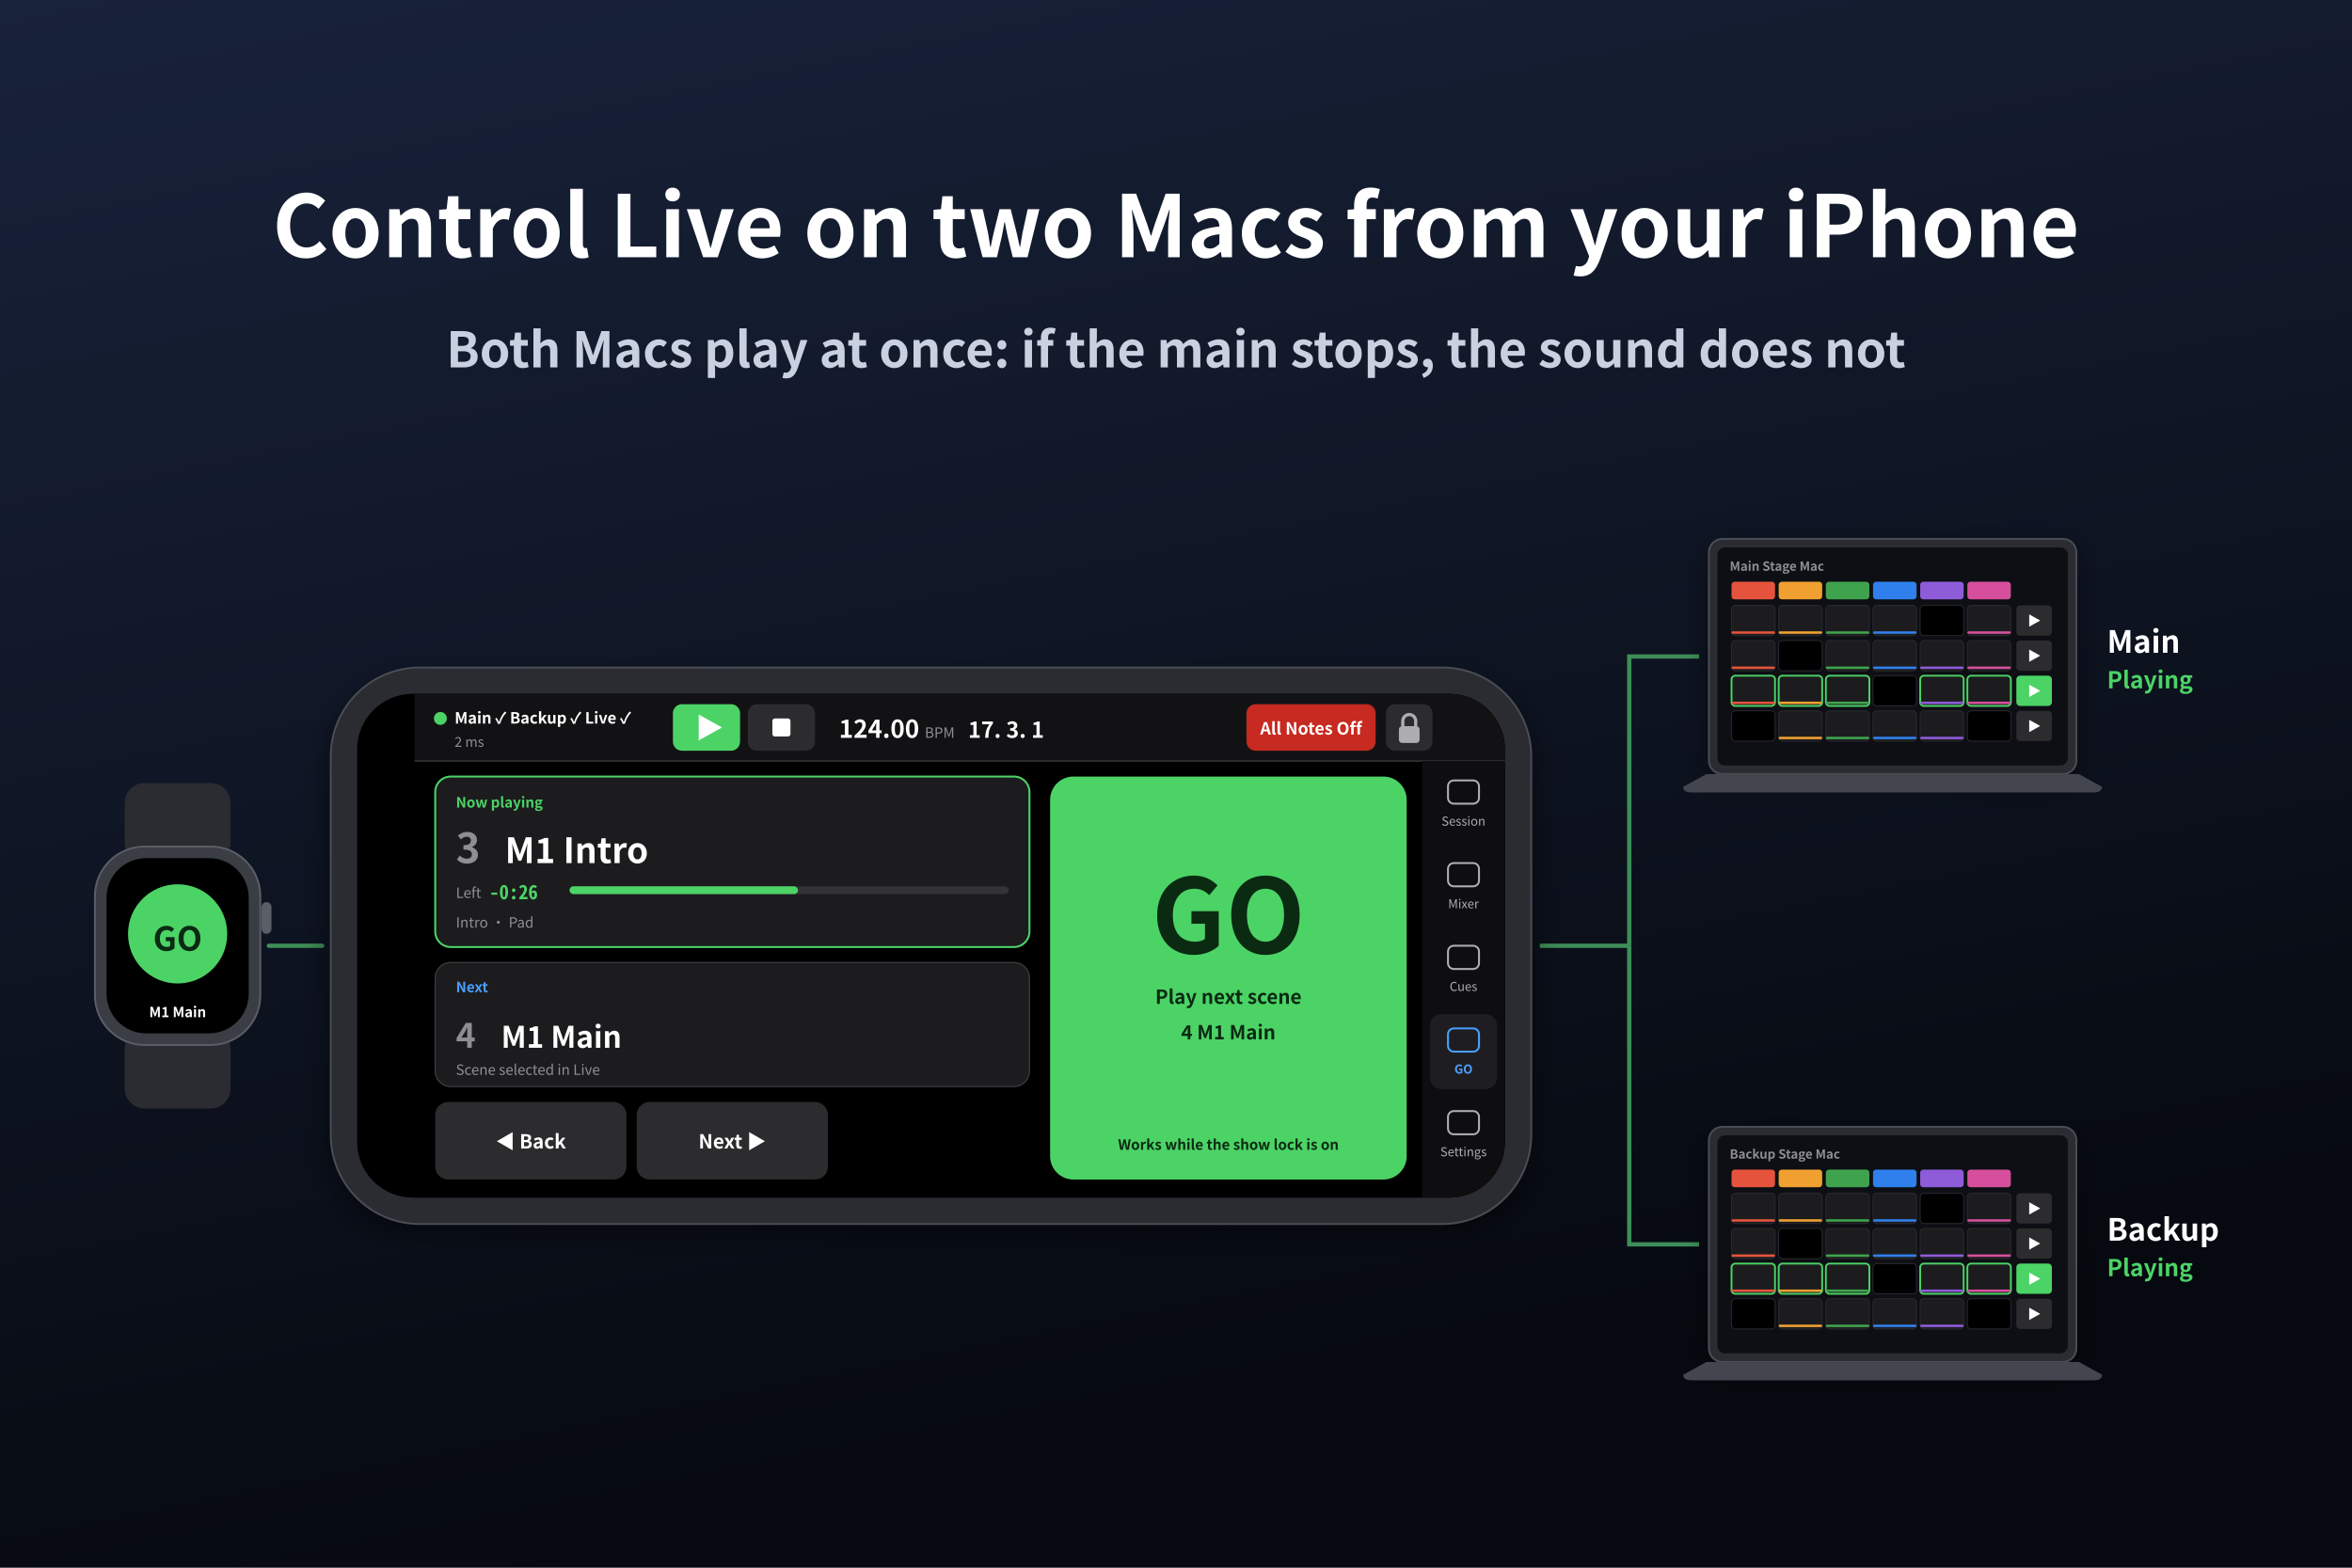
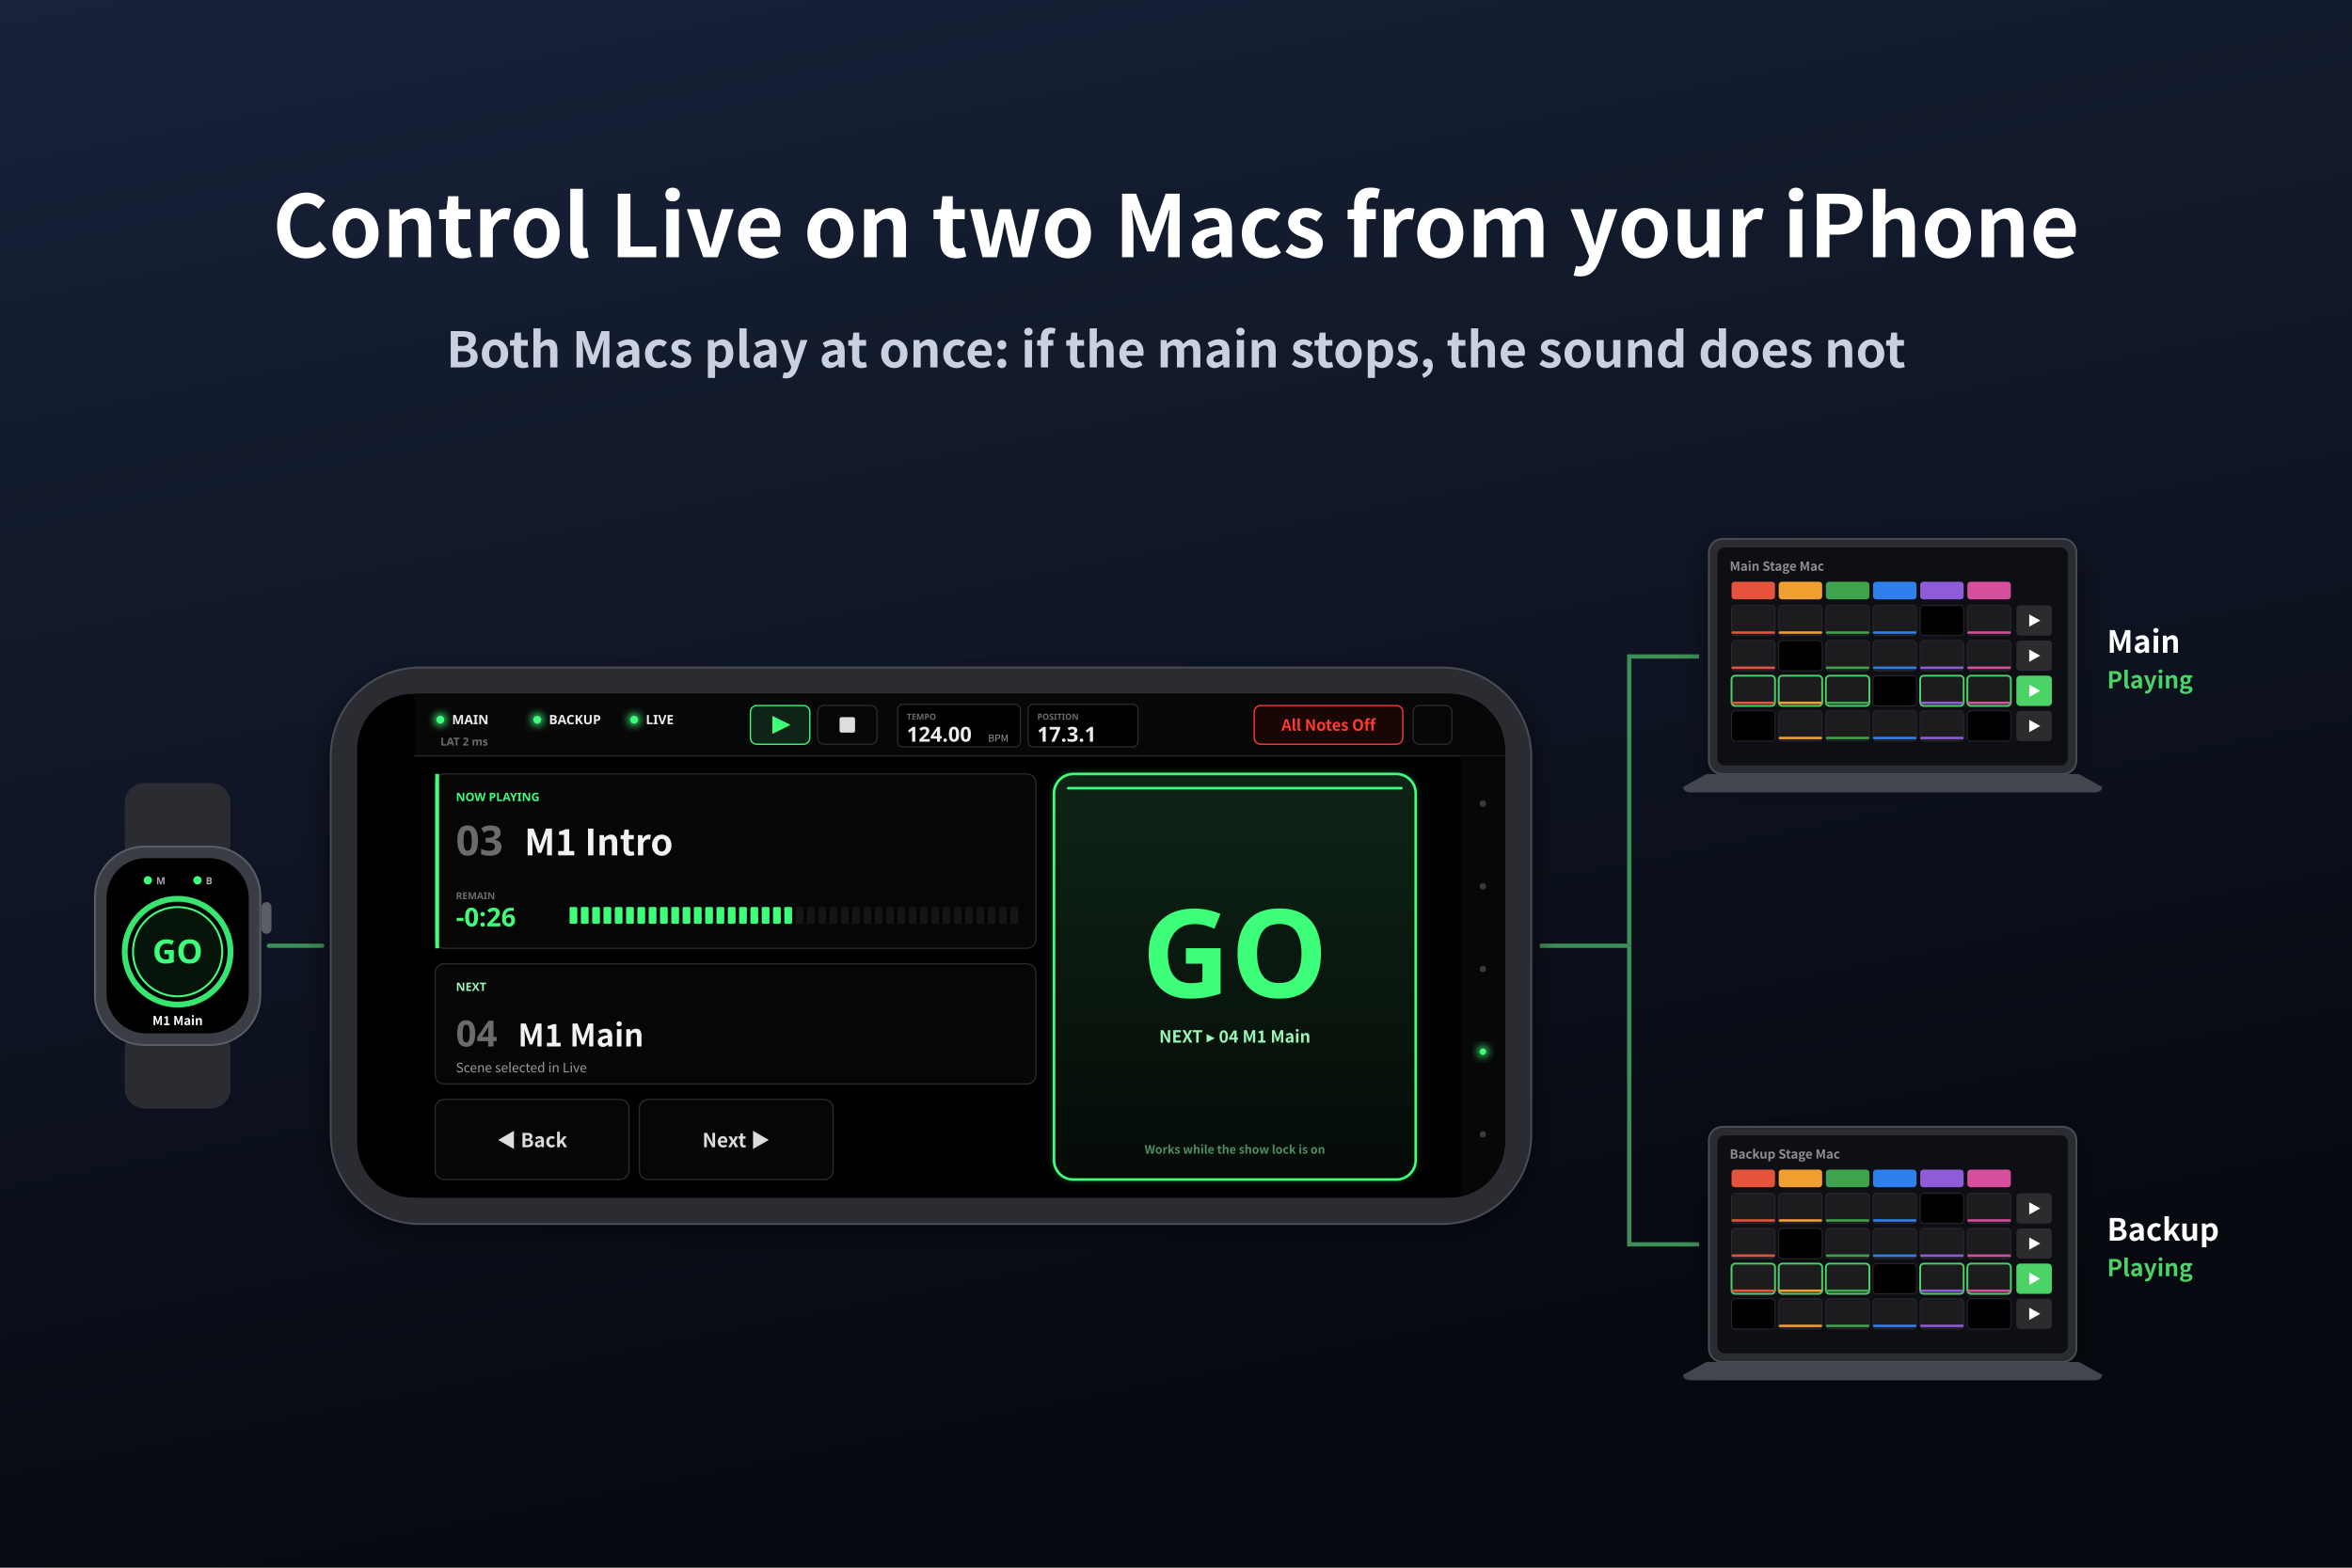
<svg xmlns="http://www.w3.org/2000/svg" width="3840" height="2560" viewBox="0 0 3840 2560">
  <defs>
    <linearGradient id="bg" x1="0" y1="0" x2="0.3" y2="1">
      <stop offset="0" stop-color="#18223A" />
      <stop offset="1" stop-color="#06090F" />
    </linearGradient>
    <filter id="soft" x="-10%" y="-10%" width="120%" height="140%">
      <feGaussianBlur stdDeviation="22" />
    </filter>
    <filter id="glow" x="-50%" y="-50%" width="200%" height="200%">
      <feGaussianBlur stdDeviation="9" />
    </filter>
  </defs>
  <rect x="0.0" y="0.0" width="3840.0" height="2560.0" rx="0.0" fill="url(#bg)" />
  <text x="1920.0" y="420.0" font-family="Noto Sans CJK JP" font-size="140" font-weight="800" fill="#FFFFFF" text-anchor="middle">Control Live on two Macs from your iPhone</text>
  <text x="1920.0" y="600.0" font-family="Noto Sans CJK JP" font-size="80" font-weight="700" fill="#C9D1E0" text-anchor="middle">Both Macs play at once: if the main stops, the sound does not</text>
  <line x1="439.0" y1="1544.4" x2="526.0" y2="1544.4" stroke="#3E8E58" stroke-width="7" stroke-linecap="round" />
  <path d="M2514.0 1544.4 H2660.0" stroke="#3E8E58" stroke-width="7" fill="none" />
  <path d="M2660.0 1544.4 V1072.0 H2774.0" stroke="#3E8E58" stroke-width="7" fill="none" />
  <path d="M2660.0 1544.4 V2032.0 H2774.0" stroke="#3E8E58" stroke-width="7" fill="none" />
  <rect x="203.6" y="1278.7" width="172.8" height="129.6" rx="32.4" fill="#2A2C31" />
  <rect x="203.6" y="1680.5" width="172.8" height="129.6" rx="32.4" fill="#2A2C31" />
  <rect x="155.0" y="1382.4" width="270.0" height="324.0" rx="81.0" fill="#3A3D44" stroke="#5A5E66" stroke-width="3" />
  <rect x="173.9" y="1401.3" width="232.2" height="286.2" rx="64.8" fill="#000000" />
  <rect x="427.0" y="1473.1" width="16.2" height="51.8" rx="8.1" fill="#5A5E66" />
-   <circle cx="290.0" cy="1525.0" r="81.0" fill="#4CD366" />
-   <text x="290.0" y="1552.5" font-family="Noto Sans CJK JP" font-size="54.0" font-weight="800" fill="#0A2A12" text-anchor="middle">GO</text>
-   <text x="290.0" y="1661.0" font-family="Noto Sans CJK JP" font-size="22.95" font-weight="700" fill="#FFFFFF" text-anchor="middle">M1 Main</text>
+   <circle cx="241.4" cy="1437.5" r="6.8" fill="#3DFF7A" />
+   <text x="254.9" y="1444.0" font-family="JetBrains Mono" font-size="16.2" font-weight="700" fill="#AAAAAA" text-anchor="start">M</text>
+   <circle cx="322.4" cy="1437.5" r="6.8" fill="#3DFF7A" />
+   <text x="335.9" y="1444.0" font-family="JetBrains Mono" font-size="16.2" font-weight="700" fill="#AAAAAA" text-anchor="start">B</text>
+   <circle cx="290.0" cy="1554.1" r="86.4" fill="none" stroke="#3DFF7A" stroke-width="9.5" opacity="0.9" />
+   <circle cx="290.0" cy="1554.1" r="72.9" fill="#06140A" stroke="#3DFF7A" stroke-width="3.2" />
+   <text x="290.0" y="1573.0" font-family="JetBrains Mono" font-size="54.0" font-weight="800" fill="#3DFF7A" text-anchor="middle">GO</text>
+   <text x="290.0" y="1674.0" font-family="Noto Sans CJK JP" font-size="20.25" font-weight="700" fill="#FFFFFF" text-anchor="middle">M1 Main</text>
  <rect x="534.0" y="1108.0" width="1972.0" height="908.8" rx="145.4" fill="#000000" opacity="0.45" filter="url(#soft)" />
  <rect x="540.0" y="1090.0" width="1960.0" height="908.8" rx="145.4" fill="#2A2C31" stroke="#4A4D55" stroke-width="3" />
  <clipPath id="scr">
    <rect x="583.1" y="1133.1" width="1873.8" height="822.5" rx="90.5" />
  </clipPath>
  <g clip-path="url(#scr)">
    <rect x="583.1" y="1133.1" width="1873.8" height="822.5" rx="0.0" fill="#000000" />
    <g transform="translate(676.8 1133.1) scale(1.05455)">
+       <defs>
+         <filter id="ledglow" x="-50%" y="-50%" width="200%" height="200%">
+           <feGaussianBlur stdDeviation="6" />
+         </filter>
+         <linearGradient id="gokey" x1="0" y1="0" x2="0" y2="1">
+           <stop offset="0" stop-color="#0E2416" />
+           <stop offset="1" stop-color="#050B07" />
+         </linearGradient>
+       </defs>
      <rect x="0.0" y="0.0" width="1688.0" height="780.0" rx="0.0" fill="#000000" />
-       <rect x="0.0" y="0.0" width="1688.0" height="104.0" rx="0.0" fill="#121214" />
-       <line x1="0" y1="104" x2="1688" y2="104" stroke="#3A3A3C" stroke-width="2" />
-       <circle cx="40" cy="38" r="10" fill="#4CD366" />
-       <text x="62.0" y="46.0" font-family="Noto Sans CJK JP" font-size="24" font-weight="700" fill="#FFFFFF" text-anchor="start">Main ✓ Backup ✓ Live ✓</text>
-       <text x="62.0" y="82.0" font-family="Noto Sans CJK JP" font-size="21" font-weight="400" fill="#8E8E93" text-anchor="start">2 ms</text>
-       <rect x="400.0" y="16.0" width="104.0" height="72.0" rx="14.0" fill="#4CD366" />
-       <path d="M440 32 L476 52 L440 72 Z" fill="#FFFFFF" />
-       <rect x="516.0" y="16.0" width="104.0" height="72.0" rx="14.0" fill="#2C2C2E" />
-       <rect x="554.0" y="38.0" width="28.0" height="28.0" rx="4.0" fill="#FFFFFF" />
-       <text x="657.0" y="68.0" font-family="Noto Sans CJK JP" font-size="38" font-weight="700" fill="#FFFFFF" text-anchor="start">124.00</text>
-       <text x="790.0" y="68.0" font-family="Noto Sans CJK JP" font-size="22" font-weight="400" fill="#8E8E93" text-anchor="start">BPM</text>
-       <text x="857.0" y="68.0" font-family="Noto Sans CJK JP" font-size="34" font-weight="700" fill="#FFFFFF" text-anchor="start">17. 3. 1</text>
-       <rect x="1288.0" y="16.0" width="200.0" height="72.0" rx="14.0" fill="#C62A20" />
-       <text x="1388.0" y="63.0" font-family="Noto Sans CJK JP" font-size="26" font-weight="700" fill="#FFFFFF" text-anchor="middle">All Notes Off</text>
-       <rect x="1504.0" y="16.0" width="72.0" height="72.0" rx="14.0" fill="#2C2C2E" />
-       <rect x="1524.0" y="50.0" width="32.0" height="26.0" rx="5.0" fill="#AEAEB2" />
-       <path d="M1530 50 v-8 a10 10 0 0 1 20 0 v8" fill="none" stroke="#AEAEB2" stroke-width="5" />
-       <rect x="1560.0" y="104.0" width="128.0" height="676.0" rx="0.0" fill="#0E0E10" />
-       <rect x="1600.0" y="134.0" width="48.0" height="36.0" rx="9.0" fill="none" stroke="#AEAEB2" stroke-width="3" />
-       <text x="1624.0" y="204.0" font-family="Noto Sans CJK JP" font-size="19" font-weight="400" fill="#AEAEB2" text-anchor="middle">Session</text>
-       <rect x="1600.0" y="262.0" width="48.0" height="36.0" rx="9.0" fill="none" stroke="#AEAEB2" stroke-width="3" />
-       <text x="1624.0" y="332.0" font-family="Noto Sans CJK JP" font-size="19" font-weight="400" fill="#AEAEB2" text-anchor="middle">Mixer</text>
-       <rect x="1600.0" y="390.0" width="48.0" height="36.0" rx="9.0" fill="none" stroke="#AEAEB2" stroke-width="3" />
-       <text x="1624.0" y="460.0" font-family="Noto Sans CJK JP" font-size="19" font-weight="400" fill="#AEAEB2" text-anchor="middle">Cues</text>
-       <rect x="1572.0" y="496.0" width="104.0" height="116.0" rx="18.0" fill="#1E1E22" />
-       <rect x="1600.0" y="518.0" width="48.0" height="36.0" rx="9.0" fill="none" stroke="#4A9EFF" stroke-width="3" />
-       <text x="1624.0" y="588.0" font-family="Noto Sans CJK JP" font-size="19" font-weight="700" fill="#4A9EFF" text-anchor="middle">GO</text>
-       <rect x="1600.0" y="646.0" width="48.0" height="36.0" rx="9.0" fill="none" stroke="#AEAEB2" stroke-width="3" />
-       <text x="1624.0" y="716.0" font-family="Noto Sans CJK JP" font-size="19" font-weight="400" fill="#AEAEB2" text-anchor="middle">Settings</text>
-       <rect x="32.0" y="128.0" width="920.0" height="264.0" rx="24.0" fill="#1C1C1E" stroke="#4CD366" stroke-width="3" />
-       <text x="64.0" y="176.0" font-family="Noto Sans CJK JP" font-size="22" font-weight="700" fill="#4CD366" text-anchor="start">Now playing</text>
-       <text x="64.0" y="262.0" font-family="Noto Sans CJK JP" font-size="64" font-weight="700" fill="#8E8E93" text-anchor="start">3</text>
-       <text x="140.0" y="262.0" font-family="Noto Sans CJK JP" font-size="54" font-weight="700" fill="#FFFFFF" text-anchor="start">M1 Intro</text>
-       <text x="64.0" y="316.0" font-family="Noto Sans CJK JP" font-size="22" font-weight="400" fill="#8E8E93" text-anchor="start">Left</text>
-       <text x="116.0" y="318.0" font-family="Noto Sans Mono CJK JP" font-size="30" font-weight="700" fill="#4CD366" text-anchor="start">-0:26</text>
-       <rect x="240.0" y="298.0" width="680.0" height="12.0" rx="6.0" fill="#333336" />
-       <rect x="240.0" y="298.0" width="353.6" height="12.0" rx="6.0" fill="#4CD366" />
-       <text x="64.0" y="362.0" font-family="Noto Sans CJK JP" font-size="22" font-weight="400" fill="#8E8E93" text-anchor="start">Intro ・ Pad</text>
-       <rect x="32.0" y="416.0" width="920.0" height="192.0" rx="24.0" fill="#1C1C1E" stroke="#3A3A3C" stroke-width="2" />
-       <text x="64.0" y="462.0" font-family="Noto Sans CJK JP" font-size="22" font-weight="700" fill="#4A9EFF" text-anchor="start">Next</text>
-       <text x="64.0" y="548.0" font-family="Noto Sans CJK JP" font-size="52" font-weight="700" fill="#8E8E93" text-anchor="start">4</text>
-       <text x="134.0" y="548.0" font-family="Noto Sans CJK JP" font-size="46" font-weight="700" fill="#FFFFFF" text-anchor="start">M1 Main</text>
-       <text x="64.0" y="590.0" font-family="Noto Sans CJK JP" font-size="22" font-weight="400" fill="#8E8E93" text-anchor="start">Scene selected in Live</text>
-       <rect x="32.0" y="632.0" width="296.0" height="120.0" rx="20.0" fill="#2C2C2E" />
-       <text x="180.0" y="704.0" font-family="Noto Sans CJK JP" font-size="30" font-weight="700" fill="#FFFFFF" text-anchor="middle">◀ Back</text>
-       <rect x="344.0" y="632.0" width="296.0" height="120.0" rx="20.0" fill="#2C2C2E" />
-       <text x="492.0" y="704.0" font-family="Noto Sans CJK JP" font-size="30" font-weight="700" fill="#FFFFFF" text-anchor="middle">Next ▶</text>
-       <rect x="984.0" y="128.0" width="552.0" height="624.0" rx="36.0" fill="#4CD366" />
-       <text x="1260.0" y="402.0" font-family="Noto Sans CJK JP" font-size="160" font-weight="800" fill="#0A2A12" text-anchor="middle">GO</text>
-       <text x="1260.0" y="480.0" font-family="Noto Sans CJK JP" font-size="30" font-weight="700" fill="#0A2A12" text-anchor="middle">Play next scene</text>
-       <text x="1260.0" y="535.0" font-family="Noto Sans CJK JP" font-size="30" font-weight="700" fill="#0A2A12" text-anchor="middle">4 M1 Main</text>
-       <text x="1260.0" y="706.0" font-family="Noto Sans CJK JP" font-size="22" font-weight="700" fill="#0A2A12" text-anchor="middle">Works while the show lock is on</text>
+       <rect x="0.0" y="0.0" width="1688.0" height="96.0" rx="0.0" fill="#070707" />
+       <line x1="0" y1="96" x2="1688" y2="96" stroke="#2A2A2A" stroke-width="2" />
+       <circle cx="40" cy="40" r="9" fill="#3DFF7A" filter="url(#ledglow)" />
+       <circle cx="40" cy="40" r="6" fill="#3DFF7A" />
+       <text x="58.0" y="47.0" font-family="JetBrains Mono" font-size="20" font-weight="700" fill="#EDEDED" text-anchor="start">MAIN</text>
+       <circle cx="190" cy="40" r="9" fill="#3DFF7A" filter="url(#ledglow)" />
+       <circle cx="190" cy="40" r="6" fill="#3DFF7A" />
+       <text x="208.0" y="47.0" font-family="JetBrains Mono" font-size="20" font-weight="700" fill="#EDEDED" text-anchor="start">BACKUP</text>
+       <circle cx="340" cy="40" r="9" fill="#3DFF7A" filter="url(#ledglow)" />
+       <circle cx="340" cy="40" r="6" fill="#3DFF7A" />
+       <text x="358.0" y="47.0" font-family="JetBrains Mono" font-size="20" font-weight="700" fill="#EDEDED" text-anchor="start">LIVE</text>
+       <text x="40.0" y="80.0" font-family="JetBrains Mono" font-size="17" font-weight="700" fill="#6B6B6B" text-anchor="start">LAT 2 ms</text>
+       <rect x="520.0" y="18.0" width="92.0" height="60.0" rx="10.0" fill="#0E2416" stroke="#3DFF7A" stroke-width="2" />
+       <path d="M554 34 L582 48 L554 62 Z" fill="#3DFF7A" />
+       <rect x="624.0" y="18.0" width="92.0" height="60.0" rx="10.0" fill="#060606" stroke="#2A2A2A" stroke-width="2" />
+       <rect x="658.0" y="36.0" width="24.0" height="24.0" rx="3.0" fill="#DDDDDD" />
+       <rect x="748.0" y="16.0" width="190.0" height="66.0" rx="8.0" fill="#000000" stroke="#2A2A2A" stroke-width="2" />
+       <text x="762.0" y="40.0" font-family="JetBrains Mono" font-size="13" font-weight="700" fill="#6B6B6B" text-anchor="start">TEMPO</text>
+       <text x="762.0" y="74.0" font-family="JetBrains Mono" font-size="32" font-weight="700" fill="#EDEDED" text-anchor="start">124.00</text>
+       <text x="888.0" y="74.0" font-family="Noto Sans CJK JP" font-size="15" font-weight="400" fill="#9A9A9A" text-anchor="start">BPM</text>
+       <rect x="950.0" y="16.0" width="170.0" height="66.0" rx="8.0" fill="#000000" stroke="#2A2A2A" stroke-width="2" />
+       <text x="964.0" y="40.0" font-family="JetBrains Mono" font-size="13" font-weight="700" fill="#6B6B6B" text-anchor="start">POSITION</text>
+       <text x="964.0" y="74.0" font-family="JetBrains Mono" font-size="32" font-weight="700" fill="#EDEDED" text-anchor="start">17.3.1</text>
+       <rect x="1300.0" y="18.0" width="230.0" height="60.0" rx="10.0" fill="#1A0605" stroke="#FF3B30" stroke-width="2" />
+       <text x="1415.0" y="57.0" font-family="Noto Sans CJK JP" font-size="24" font-weight="700" fill="#FF3B30" text-anchor="middle">All Notes Off</text>
+       <rect x="1546.0" y="18.0" width="60.0" height="60.0" rx="10.0" fill="#060606" stroke="#2A2A2A" stroke-width="2" />
+       <rect x="1620.0" y="96.0" width="68.0" height="684.0" rx="0.0" fill="#070707" />
+       <circle cx="1654" cy="170" r="5" fill="#3A3A3A" />
+       <circle cx="1654" cy="298" r="5" fill="#3A3A3A" />
+       <circle cx="1654" cy="426" r="5" fill="#3A3A3A" />
+       <circle cx="1654" cy="554" r="8" fill="#3DFF7A" filter="url(#ledglow)" />
+       <circle cx="1654" cy="554" r="5" fill="#3DFF7A" />
+       <circle cx="1654" cy="682" r="5" fill="#3A3A3A" />
+       <rect x="32.0" y="124.0" width="930.0" height="270.0" rx="14.0" fill="#060606" stroke="#2A2A2A" stroke-width="2" />
+       <rect x="32" y="124" width="6" height="270" fill="#3DFF7A" />
+       <text x="64.0" y="166.0" font-family="JetBrains Mono" font-size="18" font-weight="700" fill="#3DFF7A" text-anchor="start">NOW PLAYING</text>
+       <text x="64.0" y="250.0" font-family="JetBrains Mono" font-size="64" font-weight="700" fill="#6B6B6B" text-anchor="start">03</text>
+       <text x="170.0" y="250.0" font-family="Noto Sans CJK JP" font-size="56" font-weight="700" fill="#F2F2F2" text-anchor="start">M1 Intro</text>
+       <text x="64.0" y="318.0" font-family="JetBrains Mono" font-size="15" font-weight="700" fill="#6B6B6B" text-anchor="start">REMAIN</text>
+       <text x="64.0" y="360.0" font-family="JetBrains Mono" font-size="40" font-weight="700" fill="#3DFF7A" text-anchor="start">-0:26</text>
+       <rect x="240.0" y="330.0" width="12.0" height="26.0" rx="2.0" fill="#3DFF7A" />
+       <rect x="257.5" y="330.0" width="12.0" height="26.0" rx="2.0" fill="#3DFF7A" />
+       <rect x="275.0" y="330.0" width="12.0" height="26.0" rx="2.0" fill="#3DFF7A" />
+       <rect x="292.5" y="330.0" width="12.0" height="26.0" rx="2.0" fill="#3DFF7A" />
+       <rect x="310.0" y="330.0" width="12.0" height="26.0" rx="2.0" fill="#3DFF7A" />
+       <rect x="327.5" y="330.0" width="12.0" height="26.0" rx="2.0" fill="#3DFF7A" />
+       <rect x="345.0" y="330.0" width="12.0" height="26.0" rx="2.0" fill="#3DFF7A" />
+       <rect x="362.5" y="330.0" width="12.0" height="26.0" rx="2.0" fill="#3DFF7A" />
+       <rect x="380.0" y="330.0" width="12.0" height="26.0" rx="2.0" fill="#3DFF7A" />
+       <rect x="397.5" y="330.0" width="12.0" height="26.0" rx="2.0" fill="#3DFF7A" />
+       <rect x="415.0" y="330.0" width="12.0" height="26.0" rx="2.0" fill="#3DFF7A" />
+       <rect x="432.5" y="330.0" width="12.0" height="26.0" rx="2.0" fill="#3DFF7A" />
+       <rect x="450.0" y="330.0" width="12.0" height="26.0" rx="2.0" fill="#3DFF7A" />
+       <rect x="467.5" y="330.0" width="12.0" height="26.0" rx="2.0" fill="#3DFF7A" />
+       <rect x="485.0" y="330.0" width="12.0" height="26.0" rx="2.0" fill="#3DFF7A" />
+       <rect x="502.5" y="330.0" width="12.0" height="26.0" rx="2.0" fill="#3DFF7A" />
+       <rect x="520.0" y="330.0" width="12.0" height="26.0" rx="2.0" fill="#3DFF7A" />
+       <rect x="537.5" y="330.0" width="12.0" height="26.0" rx="2.0" fill="#3DFF7A" />
+       <rect x="555.0" y="330.0" width="12.0" height="26.0" rx="2.0" fill="#3DFF7A" />
+       <rect x="572.5" y="330.0" width="12.0" height="26.0" rx="2.0" fill="#3DFF7A" />
+       <rect x="590.0" y="330.0" width="12.0" height="26.0" rx="2.0" fill="#151515" />
+       <rect x="607.5" y="330.0" width="12.0" height="26.0" rx="2.0" fill="#151515" />
+       <rect x="625.0" y="330.0" width="12.0" height="26.0" rx="2.0" fill="#151515" />
+       <rect x="642.5" y="330.0" width="12.0" height="26.0" rx="2.0" fill="#151515" />
+       <rect x="660.0" y="330.0" width="12.0" height="26.0" rx="2.0" fill="#151515" />
+       <rect x="677.5" y="330.0" width="12.0" height="26.0" rx="2.0" fill="#151515" />
+       <rect x="695.0" y="330.0" width="12.0" height="26.0" rx="2.0" fill="#151515" />
+       <rect x="712.5" y="330.0" width="12.0" height="26.0" rx="2.0" fill="#151515" />
+       <rect x="730.0" y="330.0" width="12.0" height="26.0" rx="2.0" fill="#151515" />
+       <rect x="747.5" y="330.0" width="12.0" height="26.0" rx="2.0" fill="#151515" />
+       <rect x="765.0" y="330.0" width="12.0" height="26.0" rx="2.0" fill="#151515" />
+       <rect x="782.5" y="330.0" width="12.0" height="26.0" rx="2.0" fill="#151515" />
+       <rect x="800.0" y="330.0" width="12.0" height="26.0" rx="2.0" fill="#151515" />
+       <rect x="817.5" y="330.0" width="12.0" height="26.0" rx="2.0" fill="#151515" />
+       <rect x="835.0" y="330.0" width="12.0" height="26.0" rx="2.0" fill="#151515" />
+       <rect x="852.5" y="330.0" width="12.0" height="26.0" rx="2.0" fill="#151515" />
+       <rect x="870.0" y="330.0" width="12.0" height="26.0" rx="2.0" fill="#151515" />
+       <rect x="887.5" y="330.0" width="12.0" height="26.0" rx="2.0" fill="#151515" />
+       <rect x="905.0" y="330.0" width="12.0" height="26.0" rx="2.0" fill="#151515" />
+       <rect x="922.5" y="330.0" width="12.0" height="26.0" rx="2.0" fill="#151515" />
+       <rect x="32.0" y="418.0" width="930.0" height="186.0" rx="14.0" fill="#060606" stroke="#2A2A2A" stroke-width="2" />
+       <text x="64.0" y="460.0" font-family="JetBrains Mono" font-size="18" font-weight="700" fill="#9AF5B7" text-anchor="start">NEXT</text>
+       <text x="64.0" y="546.0" font-family="JetBrains Mono" font-size="56" font-weight="700" fill="#6B6B6B" text-anchor="start">04</text>
+       <text x="160.0" y="546.0" font-family="Noto Sans CJK JP" font-size="48" font-weight="700" fill="#F2F2F2" text-anchor="start">M1 Main</text>
+       <text x="64.0" y="586.0" font-family="Noto Sans CJK JP" font-size="20" font-weight="400" fill="#9A9A9A" text-anchor="start">Scene selected in Live</text>
+       <rect x="32.0" y="628.0" width="300.0" height="124.0" rx="14.0" fill="#060606" stroke="#2A2A2A" stroke-width="2" />
+       <text x="182.0" y="702.0" font-family="Noto Sans CJK JP" font-size="30" font-weight="700" fill="#DDDDDD" text-anchor="middle">◀ Back</text>
+       <rect x="348.0" y="628.0" width="300.0" height="124.0" rx="14.0" fill="#060606" stroke="#2A2A2A" stroke-width="2" />
+       <text x="498.0" y="702.0" font-family="Noto Sans CJK JP" font-size="30" font-weight="700" fill="#DDDDDD" text-anchor="middle">Next ▶</text>
+       <rect x="990" y="124" width="560" height="628" rx="30" fill="#3DFF7A" opacity="0.350" filter="url(#ledglow)" />
+       <rect x="990.0" y="124.0" width="560.0" height="628.0" rx="30.0" fill="url(#gokey)" stroke="#3DFF7A" stroke-width="4" />
+       <rect x="1010.0" y="144.0" width="520.0" height="4.0" rx="2.0" fill="#3DFF7A" />
+       <text x="1270.0" y="470.0" font-family="JetBrains Mono" font-size="190" font-weight="800" fill="#3DFF7A" text-anchor="middle">GO</text>
+       <text x="1270.0" y="540.0" font-family="Noto Sans CJK JP" font-size="26" font-weight="700" fill="#9AF5B7" text-anchor="middle">NEXT ▸ 04  M1 Main</text>
+       <text x="1270.0" y="712.0" font-family="Noto Sans CJK JP" font-size="18" font-weight="700" fill="#4C8F63" text-anchor="middle">Works while the show lock is on</text>
    </g>
  </g>
  <rect x="603.7" y="1453.9" width="39.3" height="181.0" rx="19.7" fill="#000000" />
  <rect x="2790.0" y="894.0" width="600.0" height="384.0" rx="22" fill="#000" opacity="0.45" filter="url(#soft)" />
  <rect x="2790.0" y="880.0" width="600.0" height="384.0" rx="22.0" fill="#2A2C31" stroke="#4A4D55" stroke-width="3" />
  <rect x="2804.0" y="894.0" width="572.0" height="356.0" rx="12.0" fill="#0D0F14" />
  <path d="M2786.0 1264.0 H3394.0 L3432.0 1285.0 Q3432.0 1294.0 3418.0 1294.0 H2762.0 Q2748.0 1294.0 2748.0 1285.0 Z" fill="#43464E" />
  <text x="2824.0" y="932.0" font-family="Noto Sans CJK JP" font-size="20.4" font-weight="700" fill="#8E8E93" text-anchor="start">Main Stage Mac</text>
  <rect x="2827.0" y="950.0" width="71.0" height="28.7" rx="5.0" fill="#E5533D" />
  <rect x="2904.0" y="950.0" width="71.0" height="28.7" rx="5.0" fill="#F0A030" />
  <rect x="2981.0" y="950.0" width="71.0" height="28.7" rx="5.0" fill="#3FA34D" />
  <rect x="3058.0" y="950.0" width="71.0" height="28.7" rx="5.0" fill="#2F80ED" />
  <rect x="3135.0" y="950.0" width="71.0" height="28.7" rx="5.0" fill="#8E5BD9" />
  <rect x="3212.0" y="950.0" width="71.0" height="28.7" rx="5.0" fill="#D64F9C" />
  <rect x="2827.0" y="988.6" width="71.0" height="49.4" rx="6.0" fill="#1C1C1E" stroke="#2A2A2E" stroke-width="1.5" />
  <rect x="2827.0" y="1031.0" width="71.0" height="4.0" rx="2.0" fill="#E5533D" />
  <rect x="2904.0" y="988.6" width="71.0" height="49.4" rx="6.0" fill="#1C1C1E" stroke="#2A2A2E" stroke-width="1.5" />
  <rect x="2904.0" y="1031.0" width="71.0" height="4.0" rx="2.0" fill="#F0A030" />
  <rect x="2981.0" y="988.6" width="71.0" height="49.4" rx="6.0" fill="#1C1C1E" stroke="#2A2A2E" stroke-width="1.5" />
  <rect x="2981.0" y="1031.0" width="71.0" height="4.0" rx="2.0" fill="#3FA34D" />
  <rect x="3058.0" y="988.6" width="71.0" height="49.4" rx="6.0" fill="#1C1C1E" stroke="#2A2A2E" stroke-width="1.5" />
  <rect x="3058.0" y="1031.0" width="71.0" height="4.0" rx="2.0" fill="#2F80ED" />
  <rect x="3135.0" y="988.6" width="71.0" height="49.4" rx="6.0" fill="#000" stroke="#2A2A2E" stroke-width="1.5" />
  <rect x="3212.0" y="988.6" width="71.0" height="49.4" rx="6.0" fill="#1C1C1E" stroke="#2A2A2E" stroke-width="1.5" />
  <rect x="3212.0" y="1031.0" width="71.0" height="4.0" rx="2.0" fill="#D64F9C" />
  <rect x="3292.0" y="988.6" width="58.0" height="49.4" rx="6.0" fill="#2C2C2E" />
  <path d="M3313.0 1003.3 L3331.0 1013.3 L3313.0 1023.3 Z" fill="#FFFFFF" />
  <rect x="2827.0" y="1046.0" width="71.0" height="49.4" rx="6.0" fill="#1C1C1E" stroke="#2A2A2E" stroke-width="1.5" />
  <rect x="2827.0" y="1088.4" width="71.0" height="4.0" rx="2.0" fill="#E5533D" />
  <rect x="2904.0" y="1046.0" width="71.0" height="49.4" rx="6.0" fill="#000" stroke="#2A2A2E" stroke-width="1.5" />
  <rect x="2981.0" y="1046.0" width="71.0" height="49.4" rx="6.0" fill="#1C1C1E" stroke="#2A2A2E" stroke-width="1.5" />
  <rect x="2981.0" y="1088.4" width="71.0" height="4.0" rx="2.0" fill="#3FA34D" />
  <rect x="3058.0" y="1046.0" width="71.0" height="49.4" rx="6.0" fill="#1C1C1E" stroke="#2A2A2E" stroke-width="1.5" />
  <rect x="3058.0" y="1088.4" width="71.0" height="4.0" rx="2.0" fill="#2F80ED" />
  <rect x="3135.0" y="1046.0" width="71.0" height="49.4" rx="6.0" fill="#1C1C1E" stroke="#2A2A2E" stroke-width="1.5" />
  <rect x="3135.0" y="1088.4" width="71.0" height="4.0" rx="2.0" fill="#8E5BD9" />
  <rect x="3212.0" y="1046.0" width="71.0" height="49.4" rx="6.0" fill="#1C1C1E" stroke="#2A2A2E" stroke-width="1.5" />
  <rect x="3212.0" y="1088.4" width="71.0" height="4.0" rx="2.0" fill="#D64F9C" />
  <rect x="3292.0" y="1046.0" width="58.0" height="49.4" rx="6.0" fill="#2C2C2E" />
  <path d="M3313.0 1060.7 L3331.0 1070.7 L3313.0 1080.7 Z" fill="#FFFFFF" />
  <rect x="2827.0" y="1103.4" width="71.0" height="49.4" rx="6.0" fill="#1C1C1E" stroke="#4CD366" stroke-width="3" />
  <rect x="2827.0" y="1145.8" width="71.0" height="4.0" rx="2.0" fill="#E5533D" />
  <rect x="2904.0" y="1103.4" width="71.0" height="49.4" rx="6.0" fill="#1C1C1E" stroke="#4CD366" stroke-width="3" />
  <rect x="2904.0" y="1145.8" width="71.0" height="4.0" rx="2.0" fill="#F0A030" />
  <rect x="2981.0" y="1103.4" width="71.0" height="49.4" rx="6.0" fill="#1C1C1E" stroke="#4CD366" stroke-width="3" />
  <rect x="2981.0" y="1145.8" width="71.0" height="4.0" rx="2.0" fill="#3FA34D" />
  <rect x="3058.0" y="1103.4" width="71.0" height="49.4" rx="6.0" fill="#000" stroke="#2A2A2E" stroke-width="1.5" />
  <rect x="3135.0" y="1103.4" width="71.0" height="49.4" rx="6.0" fill="#1C1C1E" stroke="#4CD366" stroke-width="3" />
  <rect x="3135.0" y="1145.8" width="71.0" height="4.0" rx="2.0" fill="#8E5BD9" />
  <rect x="3212.0" y="1103.4" width="71.0" height="49.4" rx="6.0" fill="#1C1C1E" stroke="#4CD366" stroke-width="3" />
  <rect x="3212.0" y="1145.8" width="71.0" height="4.0" rx="2.0" fill="#D64F9C" />
  <rect x="3292.0" y="1103.4" width="58.0" height="49.4" rx="6.0" fill="#4CD366" />
  <path d="M3313.0 1118.1 L3331.0 1128.1 L3313.0 1138.1 Z" fill="#FFFFFF" />
  <rect x="2827.0" y="1160.8" width="71.0" height="49.4" rx="6.0" fill="#000" stroke="#2A2A2E" stroke-width="1.5" />
  <rect x="2904.0" y="1160.8" width="71.0" height="49.4" rx="6.0" fill="#1C1C1E" stroke="#2A2A2E" stroke-width="1.5" />
  <rect x="2904.0" y="1203.1" width="71.0" height="4.0" rx="2.0" fill="#F0A030" />
  <rect x="2981.0" y="1160.8" width="71.0" height="49.4" rx="6.0" fill="#1C1C1E" stroke="#2A2A2E" stroke-width="1.5" />
  <rect x="2981.0" y="1203.1" width="71.0" height="4.0" rx="2.0" fill="#3FA34D" />
  <rect x="3058.0" y="1160.8" width="71.0" height="49.4" rx="6.0" fill="#1C1C1E" stroke="#2A2A2E" stroke-width="1.5" />
  <rect x="3058.0" y="1203.1" width="71.0" height="4.0" rx="2.0" fill="#2F80ED" />
  <rect x="3135.0" y="1160.8" width="71.0" height="49.4" rx="6.0" fill="#1C1C1E" stroke="#2A2A2E" stroke-width="1.5" />
  <rect x="3135.0" y="1203.1" width="71.0" height="4.0" rx="2.0" fill="#8E5BD9" />
  <rect x="3212.0" y="1160.8" width="71.0" height="49.4" rx="6.0" fill="#000" stroke="#2A2A2E" stroke-width="1.5" />
  <rect x="3292.0" y="1160.8" width="58.0" height="49.4" rx="6.0" fill="#2C2C2E" />
  <path d="M3313.0 1175.5 L3331.0 1185.5 L3313.0 1195.5 Z" fill="#FFFFFF" />
  <rect x="2790.0" y="1854.0" width="600.0" height="384.0" rx="22" fill="#000" opacity="0.45" filter="url(#soft)" />
  <rect x="2790.0" y="1840.0" width="600.0" height="384.0" rx="22.0" fill="#2A2C31" stroke="#4A4D55" stroke-width="3" />
  <rect x="2804.0" y="1854.0" width="572.0" height="356.0" rx="12.0" fill="#0D0F14" />
  <path d="M2786.0 2224.0 H3394.0 L3432.0 2245.0 Q3432.0 2254.0 3418.0 2254.0 H2762.0 Q2748.0 2254.0 2748.0 2245.0 Z" fill="#43464E" />
  <text x="2824.0" y="1892.0" font-family="Noto Sans CJK JP" font-size="20.4" font-weight="700" fill="#8E8E93" text-anchor="start">Backup Stage Mac</text>
  <rect x="2827.0" y="1910.0" width="71.0" height="28.7" rx="5.0" fill="#E5533D" />
  <rect x="2904.0" y="1910.0" width="71.0" height="28.7" rx="5.0" fill="#F0A030" />
  <rect x="2981.0" y="1910.0" width="71.0" height="28.7" rx="5.0" fill="#3FA34D" />
  <rect x="3058.0" y="1910.0" width="71.0" height="28.7" rx="5.0" fill="#2F80ED" />
  <rect x="3135.0" y="1910.0" width="71.0" height="28.7" rx="5.0" fill="#8E5BD9" />
  <rect x="3212.0" y="1910.0" width="71.0" height="28.7" rx="5.0" fill="#D64F9C" />
  <rect x="2827.0" y="1948.6" width="71.0" height="49.4" rx="6.0" fill="#1C1C1E" stroke="#2A2A2E" stroke-width="1.5" />
  <rect x="2827.0" y="1991.0" width="71.0" height="4.0" rx="2.0" fill="#E5533D" />
  <rect x="2904.0" y="1948.6" width="71.0" height="49.4" rx="6.0" fill="#1C1C1E" stroke="#2A2A2E" stroke-width="1.5" />
  <rect x="2904.0" y="1991.0" width="71.0" height="4.0" rx="2.0" fill="#F0A030" />
  <rect x="2981.0" y="1948.6" width="71.0" height="49.4" rx="6.0" fill="#1C1C1E" stroke="#2A2A2E" stroke-width="1.5" />
  <rect x="2981.0" y="1991.0" width="71.0" height="4.0" rx="2.0" fill="#3FA34D" />
  <rect x="3058.0" y="1948.6" width="71.0" height="49.4" rx="6.0" fill="#1C1C1E" stroke="#2A2A2E" stroke-width="1.5" />
  <rect x="3058.0" y="1991.0" width="71.0" height="4.0" rx="2.0" fill="#2F80ED" />
  <rect x="3135.0" y="1948.6" width="71.0" height="49.4" rx="6.0" fill="#000" stroke="#2A2A2E" stroke-width="1.5" />
  <rect x="3212.0" y="1948.6" width="71.0" height="49.4" rx="6.0" fill="#1C1C1E" stroke="#2A2A2E" stroke-width="1.5" />
  <rect x="3212.0" y="1991.0" width="71.0" height="4.0" rx="2.0" fill="#D64F9C" />
  <rect x="3292.0" y="1948.6" width="58.0" height="49.4" rx="6.0" fill="#2C2C2E" />
  <path d="M3313.0 1963.3 L3331.0 1973.3 L3313.0 1983.3 Z" fill="#FFFFFF" />
  <rect x="2827.0" y="2006.0" width="71.0" height="49.4" rx="6.0" fill="#1C1C1E" stroke="#2A2A2E" stroke-width="1.5" />
  <rect x="2827.0" y="2048.4" width="71.0" height="4.0" rx="2.0" fill="#E5533D" />
  <rect x="2904.0" y="2006.0" width="71.0" height="49.4" rx="6.0" fill="#000" stroke="#2A2A2E" stroke-width="1.5" />
  <rect x="2981.0" y="2006.0" width="71.0" height="49.4" rx="6.0" fill="#1C1C1E" stroke="#2A2A2E" stroke-width="1.5" />
  <rect x="2981.0" y="2048.4" width="71.0" height="4.0" rx="2.0" fill="#3FA34D" />
  <rect x="3058.0" y="2006.0" width="71.0" height="49.4" rx="6.0" fill="#1C1C1E" stroke="#2A2A2E" stroke-width="1.5" />
  <rect x="3058.0" y="2048.4" width="71.0" height="4.0" rx="2.0" fill="#2F80ED" />
  <rect x="3135.0" y="2006.0" width="71.0" height="49.4" rx="6.0" fill="#1C1C1E" stroke="#2A2A2E" stroke-width="1.5" />
  <rect x="3135.0" y="2048.4" width="71.0" height="4.0" rx="2.0" fill="#8E5BD9" />
  <rect x="3212.0" y="2006.0" width="71.0" height="49.4" rx="6.0" fill="#1C1C1E" stroke="#2A2A2E" stroke-width="1.5" />
  <rect x="3212.0" y="2048.4" width="71.0" height="4.0" rx="2.0" fill="#D64F9C" />
  <rect x="3292.0" y="2006.0" width="58.0" height="49.4" rx="6.0" fill="#2C2C2E" />
  <path d="M3313.0 2020.7 L3331.0 2030.7 L3313.0 2040.7 Z" fill="#FFFFFF" />
  <rect x="2827.0" y="2063.4" width="71.0" height="49.4" rx="6.0" fill="#1C1C1E" stroke="#4CD366" stroke-width="3" />
  <rect x="2827.0" y="2105.8" width="71.0" height="4.0" rx="2.0" fill="#E5533D" />
  <rect x="2904.0" y="2063.4" width="71.0" height="49.4" rx="6.0" fill="#1C1C1E" stroke="#4CD366" stroke-width="3" />
  <rect x="2904.0" y="2105.8" width="71.0" height="4.0" rx="2.0" fill="#F0A030" />
  <rect x="2981.0" y="2063.4" width="71.0" height="49.4" rx="6.0" fill="#1C1C1E" stroke="#4CD366" stroke-width="3" />
  <rect x="2981.0" y="2105.8" width="71.0" height="4.0" rx="2.0" fill="#3FA34D" />
  <rect x="3058.0" y="2063.4" width="71.0" height="49.4" rx="6.0" fill="#000" stroke="#2A2A2E" stroke-width="1.5" />
  <rect x="3135.0" y="2063.4" width="71.0" height="49.4" rx="6.0" fill="#1C1C1E" stroke="#4CD366" stroke-width="3" />
  <rect x="3135.0" y="2105.8" width="71.0" height="4.0" rx="2.0" fill="#8E5BD9" />
  <rect x="3212.0" y="2063.4" width="71.0" height="49.4" rx="6.0" fill="#1C1C1E" stroke="#4CD366" stroke-width="3" />
  <rect x="3212.0" y="2105.8" width="71.0" height="4.0" rx="2.0" fill="#D64F9C" />
  <rect x="3292.0" y="2063.4" width="58.0" height="49.4" rx="6.0" fill="#4CD366" />
  <path d="M3313.0 2078.1 L3331.0 2088.1 L3313.0 2098.1 Z" fill="#FFFFFF" />
  <rect x="2827.0" y="2120.8" width="71.0" height="49.4" rx="6.0" fill="#000" stroke="#2A2A2E" stroke-width="1.5" />
  <rect x="2904.0" y="2120.8" width="71.0" height="49.4" rx="6.0" fill="#1C1C1E" stroke="#2A2A2E" stroke-width="1.5" />
  <rect x="2904.0" y="2163.1" width="71.0" height="4.0" rx="2.0" fill="#F0A030" />
  <rect x="2981.0" y="2120.8" width="71.0" height="49.4" rx="6.0" fill="#1C1C1E" stroke="#2A2A2E" stroke-width="1.5" />
  <rect x="2981.0" y="2163.1" width="71.0" height="4.0" rx="2.0" fill="#3FA34D" />
  <rect x="3058.0" y="2120.8" width="71.0" height="49.4" rx="6.0" fill="#1C1C1E" stroke="#2A2A2E" stroke-width="1.5" />
  <rect x="3058.0" y="2163.1" width="71.0" height="4.0" rx="2.0" fill="#2F80ED" />
  <rect x="3135.0" y="2120.8" width="71.0" height="49.4" rx="6.0" fill="#1C1C1E" stroke="#2A2A2E" stroke-width="1.5" />
  <rect x="3135.0" y="2163.1" width="71.0" height="4.0" rx="2.0" fill="#8E5BD9" />
  <rect x="3212.0" y="2120.8" width="71.0" height="49.4" rx="6.0" fill="#000" stroke="#2A2A2E" stroke-width="1.5" />
  <rect x="3292.0" y="2120.8" width="58.0" height="49.4" rx="6.0" fill="#2C2C2E" />
  <path d="M3313.0 2135.5 L3331.0 2145.5 L3313.0 2155.5 Z" fill="#FFFFFF" />
  <text x="3440.0" y="1066.0" font-family="Noto Sans CJK JP" font-size="50" font-weight="700" fill="#FFFFFF" text-anchor="start">Main</text>
  <text x="3440.0" y="1124.0" font-family="Noto Sans CJK JP" font-size="38" font-weight="700" fill="#4CD366" text-anchor="start">Playing</text>
  <text x="3440.0" y="2026.0" font-family="Noto Sans CJK JP" font-size="50" font-weight="700" fill="#FFFFFF" text-anchor="start">Backup</text>
  <text x="3440.0" y="2084.0" font-family="Noto Sans CJK JP" font-size="38" font-weight="700" fill="#4CD366" text-anchor="start">Playing</text>
</svg>
